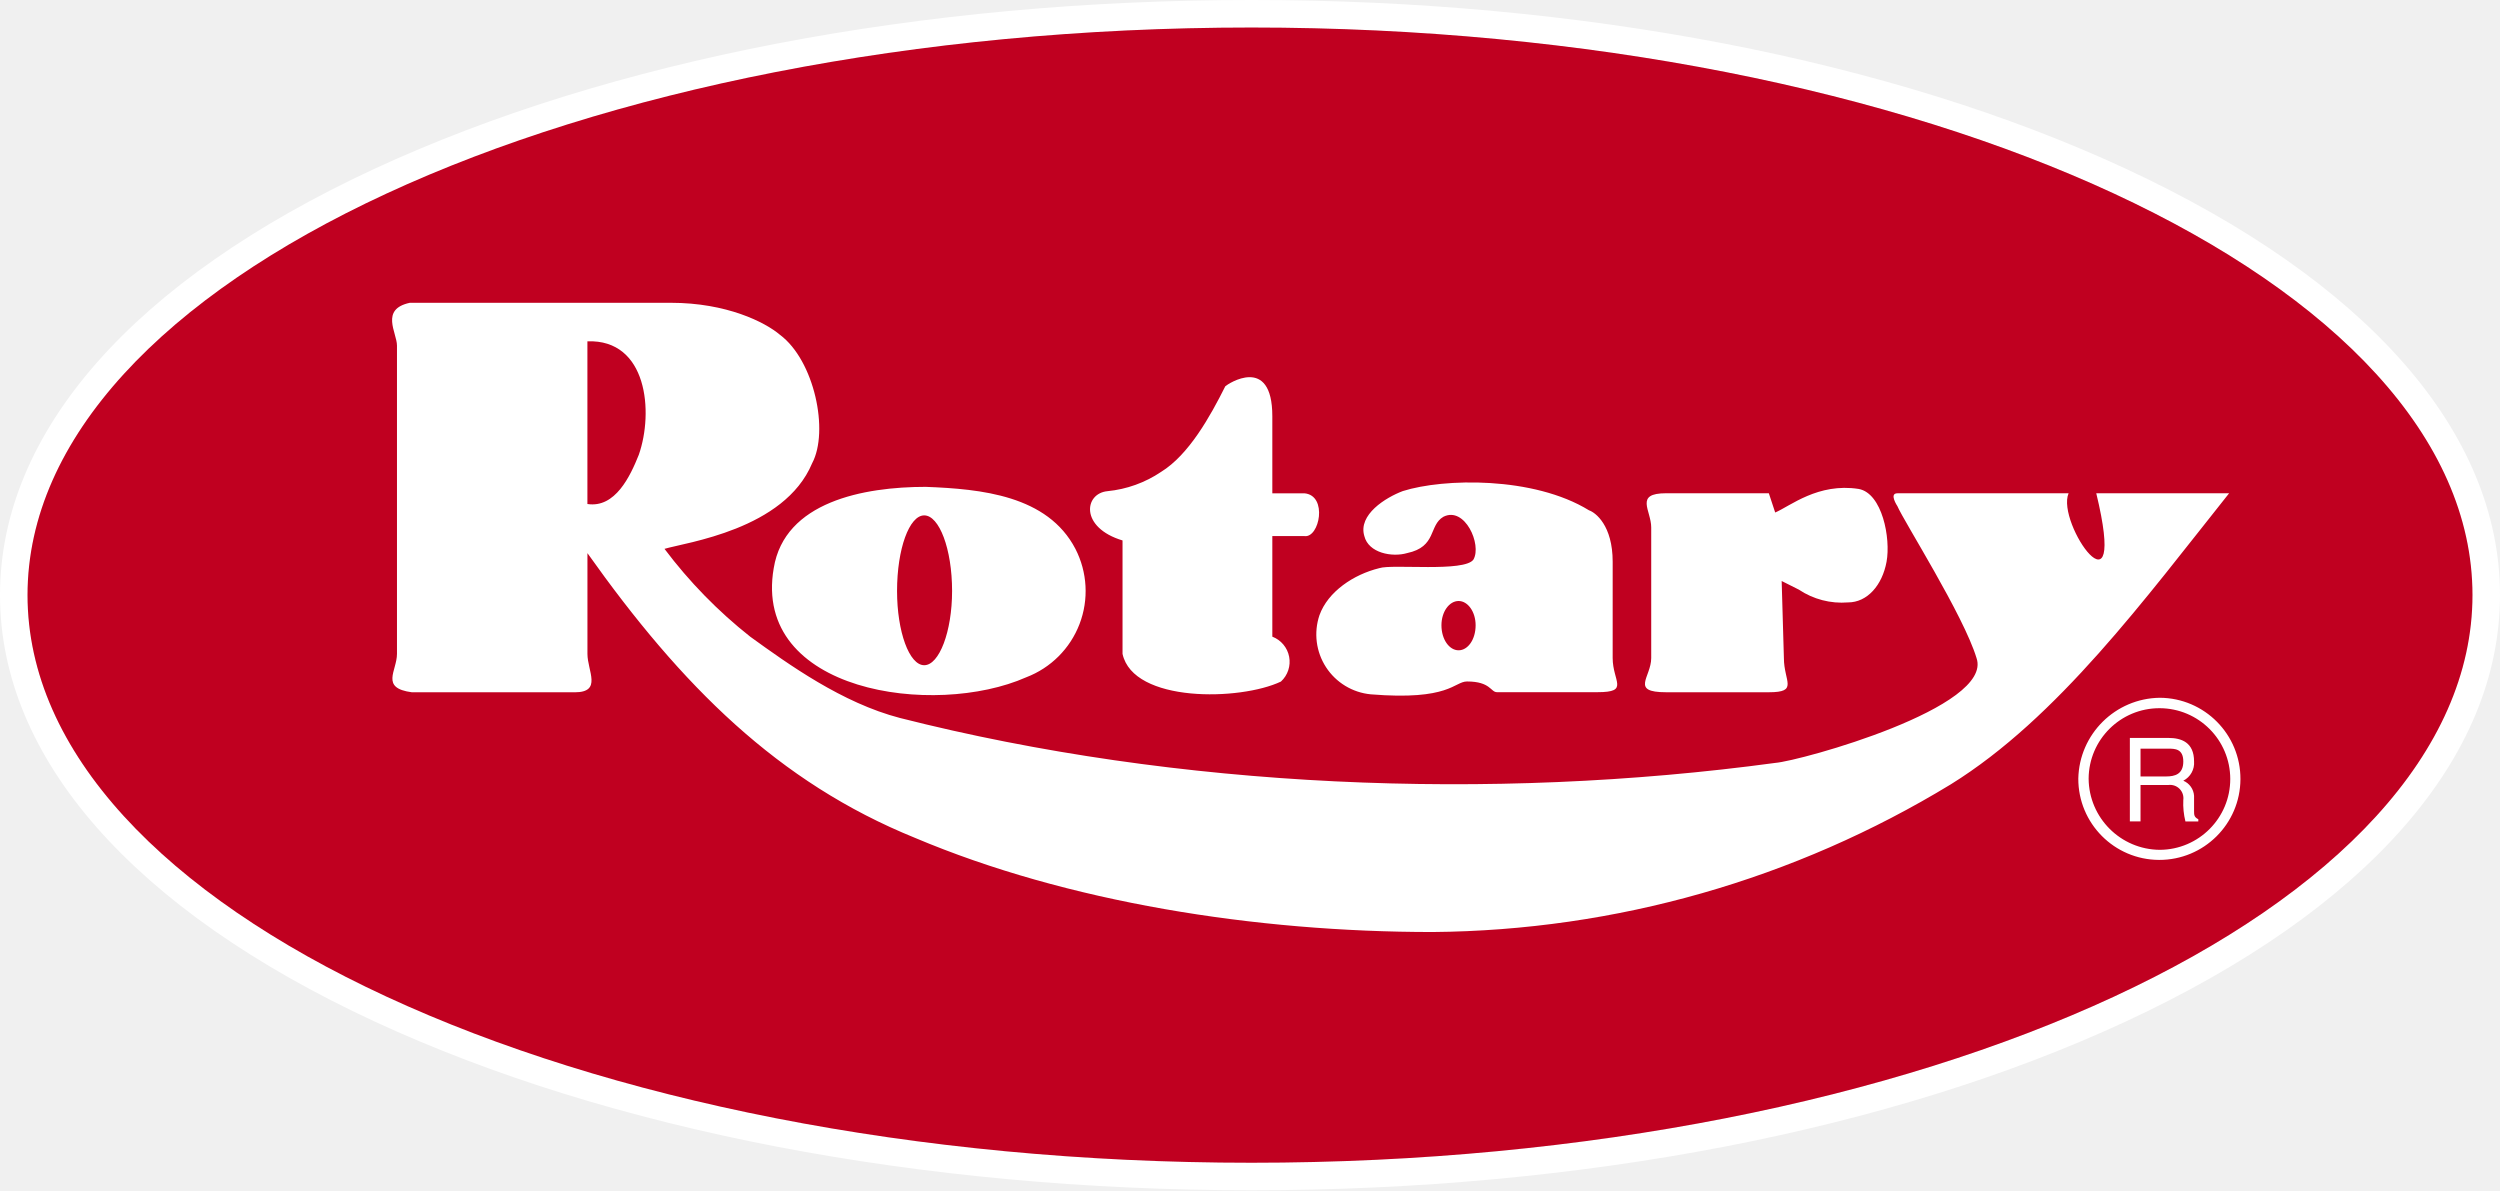
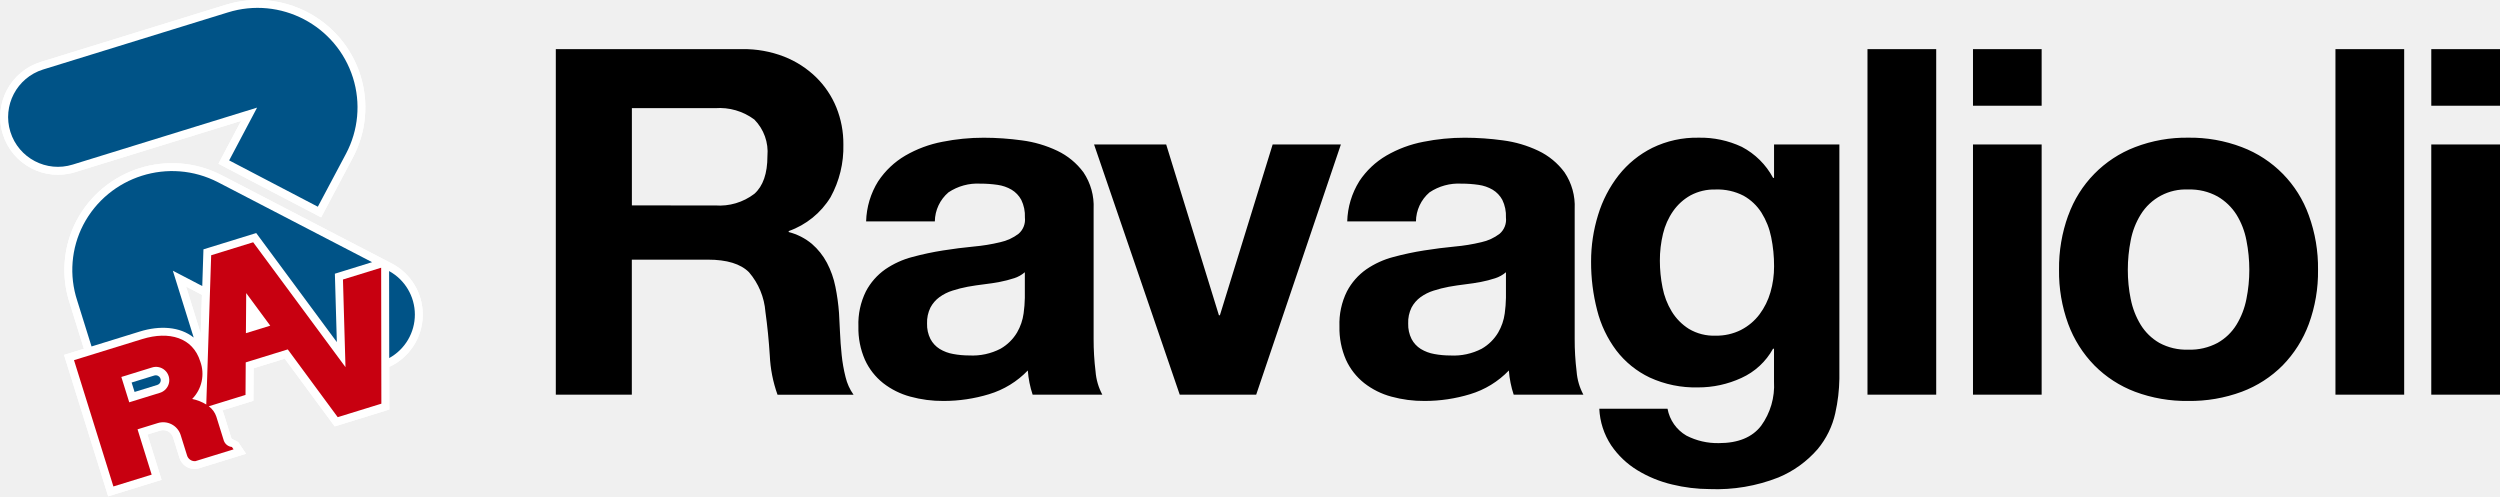
- <svg xmlns="http://www.w3.org/2000/svg" width="207.689" height="98.882" data-name="Raggruppa 11110">
+ <svg xmlns="http://www.w3.org/2000/svg" width="305.857" height="60.728">
  <defs>
    <clipPath id="a">
-       <path fill="none" d="M0 0h207.689v98.882H0z" data-name="Rettangolo 4613" />
+       <path fill="none" d="M0 0h305.857v60.728H0z" data-name="Rettangolo 3" />
    </clipPath>
  </defs>
-   <g clip-path="url(#a)" data-name="Raggruppa 11109">
-     <path fill="#fff" d="M176.583 14.01C157.113 4.975 131.325 0 103.969 0 76.51 0 50.646 4.975 31.142 14.009 11.06 23.31 0 35.892 0 49.436s11.06 26.133 31.142 35.436c19.5 9.035 45.367 14.01 72.827 14.01 27.357 0 53.145-4.976 72.614-14.011 20.059-9.308 31.105-21.893 31.105-35.435s-11.046-26.12-31.106-35.426M103.969 96.6C47.9 96.6 2.287 75.519 2.287 49.436S47.9 2.287 103.969 2.287C159.8 2.287 205.4 23.363 205.4 49.436S159.8 96.6 103.969 96.6" data-name="Tracciato 2325" />
-     <path fill="#c00020" d="M103.969 2.287C47.903 2.287 2.287 23.363 2.287 49.436s45.616 47.159 101.682 47.159c55.827 0 101.433-21.076 101.433-47.159S159.797 2.287 103.969 2.287" data-name="Tracciato 2326" />
-     <path fill="#fff" d="M177.826 62.196h2.312c.529 0 1.241 0 1.241 1.066s-.713 1.242-1.423 1.242h-2.13Zm0 3.018h2.312a1.109 1.109 0 0 1 1.241 1.25 6.113 6.113 0 0 0 .177 1.779h1.07v-.184c-.353-.178-.353-.356-.353-.707v-1.244a1.46 1.46 0 0 0-.893-1.25 1.655 1.655 0 0 0 .893-1.6c0-1.6-1.067-1.954-2.134-1.954h-3.2v6.936h.886Zm-4.312-.53a5.883 5.883 0 1 1 5.911 5.916 5.958 5.958 0 0 1-5.911-5.916m-.858 0a6.735 6.735 0 1 0 6.77-6.716 6.861 6.861 0 0 0-6.77 6.716M76.78 42.816c1.245 0 2.315 2.781 2.315 6.28 0 3.378-1.07 6.167-2.315 6.167s-2.257-2.79-2.257-6.167c0-3.5 1.018-6.28 2.257-6.28m.12-2.37c-5.162 0-11.73 1.241-12.623 6.76-1.777 10.3 13.336 12.441 20.977 9.06a7.666 7.666 0 0 0 4.087-10.669c-2.313-4.441-7.82-4.976-12.441-5.151m44.274 9.482c.766 0 1.414.893 1.414 2.015 0 1.188-.647 2.081-1.414 2.081s-1.425-.893-1.425-2.081c0-1.122.65-2.015 1.425-2.015m12.8-3.26c0-3.018-1.427-4.091-1.965-4.273-4.617-2.838-12.091-2.667-15.467-1.6-1.427.536-3.733 1.963-3.2 3.737.349 1.418 2.315 1.779 3.549 1.418 2.494-.525 1.781-2.3 3.024-3.021 1.779-.888 3.2 2.313 2.495 3.551-.716 1.075-6.753.357-7.827.721-2.132.522-4.267 1.949-4.969 3.91a5 5 0 0 0 4.262 6.571c6.574.538 6.927-1.068 8-1.068 1.958 0 1.958.889 2.481.889h8.369c2.67 0 1.247-.889 1.247-2.842Zm15.465 2.315a6.421 6.421 0 0 0 4.088 1.063c1.6 0 2.842-1.427 3.2-3.378s-.359-5.687-2.311-6.048c-3.383-.529-5.691 1.425-6.941 1.957l-.529-1.6h-8.53c-2.661 0-1.24 1.415-1.24 2.842v10.848c0 1.6-1.776 2.842 1.24 2.842h8.534c2.492 0 1.248-.889 1.248-2.842l-.185-6.4Zm-43.74-14.405c0-5.153-3.726-2.668-3.908-2.486-1.245 2.486-3.022 5.689-5.336 7.112a9.655 9.655 0 0 1-4.447 1.6c-1.946.182-2.31 3.024 1.247 4.094v9.423c.889 4.08 9.777 3.908 13.16 2.3a2.233 2.233 0 0 0-.716-3.73v-8.355h2.668c1.254.177 1.956-3.379 0-3.554h-2.668Zm-56.9-.539v-5.684c4.978-.182 5.515 5.869 4.27 9.426-.711 1.777-1.956 4.444-4.27 4.09Zm6.4 11.558c1.784-.534 9.966-1.594 12.267-7.107 1.427-2.674.186-8.539-2.663-10.67-1.245-1.061-4.448-2.665-9.063-2.665H34.046c-2.494.534-1.067 2.493-1.067 3.554v25.612c0 1.418-1.427 2.839 1.245 3.192h13.518c2.312 0 1.06-1.774 1.06-3.192v-8.367c7.824 11.028 15.824 19.028 27.205 23.649 12.626 5.339 28.273 7.825 43.02 7.825a84.085 84.085 0 0 0 43.041-12.271c8.888-5.511 16.172-15.465 23.115-24.176h-11.034c2.668 11.023-3.373 2.485-2.3 0h-14.223c-.715 0 0 1.065 0 1.065.523 1.24 5.5 9.07 6.575 12.621 1.427 4.094-14.577 8.537-16.72 8.712-23.637 3.2-49.6 2.132-72.714-3.732-4.8-1.25-9.243-4.442-12.445-6.757a39.7 39.7 0 0 1-7.118-7.293" data-name="Tracciato 2327" />
+   <g clip-path="url(#a)" data-name="Logo RAV">
+     <path d="M87.49 25.134a7.029 7.029 0 0 0 4.8-1.421q1.6-1.422 1.6-4.619a5.636 5.636 0 0 0-1.6-4.469 7.136 7.136 0 0 0-4.8-1.392H77.306v11.9Zm3.316-19.125a13.655 13.655 0 0 1 5.123.917 11.812 11.812 0 0 1 3.907 2.517 10.949 10.949 0 0 1 2.486 3.7 11.856 11.856 0 0 1 .859 4.531 12.716 12.716 0 0 1-1.569 6.453 9.853 9.853 0 0 1-5.121 4.144v.118a7.216 7.216 0 0 1 2.843 1.452 8.019 8.019 0 0 1 1.834 2.307 10.8 10.8 0 0 1 1.037 2.932 25.619 25.619 0 0 1 .442 3.2q.059 1.008.12 2.368c.037.909.108 1.836.205 2.782a18.739 18.739 0 0 0 .475 2.7 6.163 6.163 0 0 0 .977 2.16h-9.3a16.391 16.391 0 0 1-.946-4.8q-.177-2.783-.533-5.329a8.422 8.422 0 0 0-2.012-4.856q-1.541-1.54-5.034-1.539h-9.3v16.518h-9.3V6.009Zm16.637 16.164a10.1 10.1 0 0 1 3.316-3.137 14.384 14.384 0 0 1 4.53-1.687 25.732 25.732 0 0 1 5.063-.5 34.531 34.531 0 0 1 4.679.326 14.356 14.356 0 0 1 4.322 1.272 8.547 8.547 0 0 1 3.2 2.635 7.372 7.372 0 0 1 1.243 4.471v15.924a32.039 32.039 0 0 0 .237 3.967 7.16 7.16 0 0 0 .828 2.841h-8.526a11.844 11.844 0 0 1-.384-1.45 12.5 12.5 0 0 1-.207-1.509 10.946 10.946 0 0 1-4.737 2.9 19.03 19.03 0 0 1-5.565.828 14.961 14.961 0 0 1-4.086-.533 9.353 9.353 0 0 1-3.316-1.656 7.721 7.721 0 0 1-2.22-2.843 9.607 9.607 0 0 1-.8-4.086 8.921 8.921 0 0 1 .919-4.293 7.648 7.648 0 0 1 2.367-2.693 10.6 10.6 0 0 1 3.316-1.511 35.623 35.623 0 0 1 3.76-.8q1.9-.3 3.731-.475a22.17 22.17 0 0 0 3.256-.531 5.67 5.67 0 0 0 2.251-1.037 2.28 2.28 0 0 0 .77-1.984 4.476 4.476 0 0 0-.444-2.16 3.257 3.257 0 0 0-1.185-1.243 4.671 4.671 0 0 0-1.718-.593 14.187 14.187 0 0 0-2.1-.148 6.373 6.373 0 0 0-3.907 1.067 4.754 4.754 0 0 0-1.665 3.549h-8.408a9.785 9.785 0 0 1 1.48-4.916m16.61 11.873a13.762 13.762 0 0 1-1.718.444q-.918.177-1.924.295c-.672.081-1.343.179-2.013.3a15.018 15.018 0 0 0-1.865.473 5.527 5.527 0 0 0-1.6.8 3.782 3.782 0 0 0-1.1 1.272 4.1 4.1 0 0 0-.415 1.955 3.96 3.96 0 0 0 .415 1.894 3.175 3.175 0 0 0 1.127 1.214 4.713 4.713 0 0 0 1.656.62 10.6 10.6 0 0 0 1.954.179 7.445 7.445 0 0 0 3.849-.828 5.559 5.559 0 0 0 2.013-1.984 6.334 6.334 0 0 0 .8-2.34 15.87 15.87 0 0 0 .15-1.894v-3.136a3.8 3.8 0 0 1-1.332.741m20.282 14.238-10.481-30.61h8.823l6.453 20.9h.118l6.455-20.9h8.347l-10.361 30.61Zm21.966-26.112a10.075 10.075 0 0 1 3.316-3.137 14.388 14.388 0 0 1 4.53-1.687 25.724 25.724 0 0 1 5.063-.5 34.481 34.481 0 0 1 4.677.326 14.325 14.325 0 0 1 4.322 1.272 8.518 8.518 0 0 1 3.2 2.635 7.356 7.356 0 0 1 1.245 4.471v15.925a31.654 31.654 0 0 0 .236 3.967 7.127 7.127 0 0 0 .828 2.841h-8.526a11.8 11.8 0 0 1-.384-1.45 11.965 11.965 0 0 1-.207-1.509 10.946 10.946 0 0 1-4.737 2.9 19.029 19.029 0 0 1-5.565.828 14.958 14.958 0 0 1-4.086-.533 9.335 9.335 0 0 1-3.316-1.656 7.727 7.727 0 0 1-2.222-2.843 9.645 9.645 0 0 1-.8-4.086 8.9 8.9 0 0 1 .919-4.293 7.652 7.652 0 0 1 2.368-2.693 10.607 10.607 0 0 1 3.316-1.511 35.626 35.626 0 0 1 3.76-.8q1.9-.3 3.731-.475a22.178 22.178 0 0 0 3.256-.531 5.67 5.67 0 0 0 2.252-1.037 2.272 2.272 0 0 0 .767-1.984 4.478 4.478 0 0 0-.442-2.16 3.271 3.271 0 0 0-1.185-1.243 4.674 4.674 0 0 0-1.718-.593 14.2 14.2 0 0 0-2.1-.148 6.371 6.371 0 0 0-3.907 1.067 4.752 4.752 0 0 0-1.658 3.553h-8.408a9.786 9.786 0 0 1 1.479-4.916m16.61 11.873a13.783 13.783 0 0 1-1.718.444q-.919.177-1.926.295a35.3 35.3 0 0 0-2.013.3 15.2 15.2 0 0 0-1.865.473 5.539 5.539 0 0 0-1.6.8 3.777 3.777 0 0 0-1.1 1.272 4.1 4.1 0 0 0-.409 1.955 3.96 3.96 0 0 0 .415 1.894 3.187 3.187 0 0 0 1.125 1.214 4.744 4.744 0 0 0 1.658.62 10.576 10.576 0 0 0 1.954.179 7.446 7.446 0 0 0 3.849-.828 5.565 5.565 0 0 0 2.013-1.984 6.335 6.335 0 0 0 .8-2.34 16.206 16.206 0 0 0 .147-1.894v-3.14a3.782 3.782 0 0 1-1.33.741m30.108 6.306a6.6 6.6 0 0 0 2.249-1.9 8.4 8.4 0 0 0 1.332-2.693 11.149 11.149 0 0 0 .444-3.169 17.381 17.381 0 0 0-.355-3.581 8.954 8.954 0 0 0-1.185-2.99 6.155 6.155 0 0 0-2.191-2.073 6.919 6.919 0 0 0-3.433-.762 6.14 6.14 0 0 0-3.048.712 6.412 6.412 0 0 0-2.133 1.924 8.142 8.142 0 0 0-1.243 2.782 13.737 13.737 0 0 0-.384 3.287 16.647 16.647 0 0 0 .326 3.287 8.827 8.827 0 0 0 1.125 2.93 6.548 6.548 0 0 0 2.1 2.131 5.941 5.941 0 0 0 3.256.83 6.7 6.7 0 0 0 3.139-.71m11.516 10.184a10.4 10.4 0 0 1-2.162 4.411 12.9 12.9 0 0 1-4.8 3.463 20.667 20.667 0 0 1-8.408 1.421 19.694 19.694 0 0 1-4.59-.562 14.617 14.617 0 0 1-4.262-1.747 10.469 10.469 0 0 1-3.2-3.048 8.829 8.829 0 0 1-1.45-4.471h8.348a4.8 4.8 0 0 0 2.309 3.287 8.313 8.313 0 0 0 3.967.917q3.551 0 5.181-2.131a8.364 8.364 0 0 0 1.569-5.389v-4.03h-.118a8.333 8.333 0 0 1-3.878 3.581 12.569 12.569 0 0 1-5.3 1.154 13.347 13.347 0 0 1-5.917-1.213 11.21 11.21 0 0 1-4.086-3.316 13.85 13.85 0 0 1-2.339-4.914 23.274 23.274 0 0 1-.741-5.951 19.085 19.085 0 0 1 .859-5.715 14.936 14.936 0 0 1 2.517-4.853 12.161 12.161 0 0 1 4.115-3.347 12.369 12.369 0 0 1 5.655-1.243 11.842 11.842 0 0 1 5.3 1.125 9.158 9.158 0 0 1 3.82 3.791h.118v-4.087h7.993v28.658a20.591 20.591 0 0 1-.5 4.2m12.346-2.248h-8.408V6.007h8.408Zm4.5-42.276h8.4v6.928h-8.4Zm8.4 42.276h-8.4V17.672h8.4Zm10.9-11.692a9.561 9.561 0 0 0 1.214 3.137 6.457 6.457 0 0 0 2.28 2.22 6.941 6.941 0 0 0 3.552.83 7.106 7.106 0 0 0 3.581-.83 6.389 6.389 0 0 0 2.309-2.22 9.528 9.528 0 0 0 1.214-3.137 17.97 17.97 0 0 0 .357-3.583 18.393 18.393 0 0 0-.357-3.61 9.218 9.218 0 0 0-1.214-3.14 6.75 6.75 0 0 0-2.309-2.22 6.936 6.936 0 0 0-3.583-.855 6.471 6.471 0 0 0-5.833 3.079 9.25 9.25 0 0 0-1.214 3.14 18.36 18.36 0 0 0-.355 3.61 17.938 17.938 0 0 0 .355 3.583m-7.637-10.248a14 14 0 0 1 8.171-8.35 17.475 17.475 0 0 1 6.513-1.154 17.707 17.707 0 0 1 6.542 1.154 13.933 13.933 0 0 1 8.2 8.35 18.761 18.761 0 0 1 1.127 6.66 18.512 18.512 0 0 1-1.127 6.632 14.369 14.369 0 0 1-3.2 5.063 13.923 13.923 0 0 1-5.005 3.226 18.143 18.143 0 0 1-6.542 1.125 17.9 17.9 0 0 1-6.513-1.125 13.96 13.96 0 0 1-4.974-3.226 14.344 14.344 0 0 1-3.2-5.063 18.558 18.558 0 0 1-1.125-6.632 18.808 18.808 0 0 1 1.125-6.66m41.101 21.936h-8.408V6.007h8.408Zm3.316-42.276h8.408v6.928h-8.408Zm8.407 42.276h-8.408V17.672h8.408Z" data-name="Tracciato 14" />
+     <path fill="#fff" d="m39.29 26.595-12.565-6.563 2.775-5.246-20.306 6.273A7.061 7.061 0 1 1 4.98 7.58L27.572.6A13.205 13.205 0 0 1 44.1 9.229a13.064 13.064 0 0 1-.917 10.026Zm-14.583 9.474-1.942-1.013 1.787 5.733ZM9.325 27.06a13.235 13.235 0 0 1 17.8-5.619L47.9 32.22a7.049 7.049 0 0 1-.28 12.672l.009 5.21-6.681 2.065-6.111-8.29-3.808 1.177L31 49.032l-3.8 1.174a3.185 3.185 0 0 1 .191.473l.917 2.94a.727.727 0 0 0 .083.079c.035.027.759.4.759.4l.95 1.415-5.918 1.828a1.934 1.934 0 0 1-2.243-1.384l-.772-2.476a1.272 1.272 0 0 0-1.606-.791l-1.521.471 1.728 5.542-6.534 2.019-5.4-17.3 2.43-.751-1.744-5.606a12.987 12.987 0 0 1 .805-10.005" data-name="Tracciato 15" />
+     <path fill="#fff" d="m30.063 44.336-.027 3.98-4.494 1.388a2.574 2.574 0 0 1 .924 1.266l.927 2.971a1.177 1.177 0 0 0 .979.743l.2.293-4.671 1.442a.987.987 0 0 1-1.031-.745l-.775-2.478a2.243 2.243 0 0 0-2.818-1.428l-2.45.757 1.728 5.544-4.681 1.446-4.82-15.452 8.352-2.581c3.293-1.017 6.183-.183 7.094 2.739a4.381 4.381 0 0 1-.99 4.588 5.428 5.428 0 0 1 1.726.679l.6-18.26 5.138-1.588 11.294 15.277-.309-10.721 4.673-1.444.025 16.635-5.339 1.65-6.111-8.29Zm3-4.492-2.942-3.988-.035 4.907Zm-17.251 9.375 3.727-1.152a1.624 1.624 0 1 0-.967-3.1l-3.727 1.152Z" data-name="Tracciato 16" />
+     <path fill="#fff" d="M9.446 36.776a12.027 12.027 0 0 1 .739-9.267 12.265 12.265 0 0 1 16.5-5.206l18.836 9.773-4.552 1.41.241 8.366-9.863-13.34-6.457 1.994-.145 4.49-3.6-1.878 2.552 8.18c-1.683-1.351-4.15-1.492-6.576-.743l-5.922 1.832Zm38.157-3.614a6.076 6.076 0 0 1 .015 10.645Zm-31.5 13.637 2.774-.857a.608.608 0 0 1 .463.043.6.6 0 0 1-.1 1.11l-2.776.857Zm26.232-28a12.1 12.1 0 0 0 .849-9.284 12.239 12.239 0 0 0-15.325-7.99L5.266 8.505a6.091 6.091 0 1 0 3.64 11.626l22.547-6.965-3.416 6.457 10.848 5.667Z" data-name="Tracciato 17" />
+     <path fill="#fff" d="m39.29 26.595-12.565-6.563 2.775-5.246-20.306 6.273A7.061 7.061 0 1 1 4.98 7.58L27.572.6A13.205 13.205 0 0 1 44.1 9.229a13.064 13.064 0 0 1-.917 10.026Zm-14.583 9.474-1.942-1.013 1.787 5.733ZM9.325 27.06a13.235 13.235 0 0 1 17.8-5.619L47.9 32.22a7.049 7.049 0 0 1-.28 12.672l.009 5.21-6.681 2.065-6.111-8.29-3.808 1.177L31 49.032l-3.8 1.174a3.185 3.185 0 0 1 .191.473l.917 2.94a.727.727 0 0 0 .083.079c.035.027.759.4.759.4l.95 1.415-5.918 1.828a1.934 1.934 0 0 1-2.243-1.384l-.772-2.476a1.272 1.272 0 0 0-1.606-.791l-1.521.471 1.728 5.542-6.534 2.019-5.4-17.3 2.43-.751-1.744-5.606a12.987 12.987 0 0 1 .805-10.005" data-name="Tracciato 18" />
+     <path fill="#c80010" d="m30.063 44.336-.027 3.98-4.494 1.388a2.574 2.574 0 0 1 .924 1.266l.927 2.971a1.177 1.177 0 0 0 .979.743l.2.293-4.671 1.442a.987.987 0 0 1-1.031-.745l-.775-2.478a2.243 2.243 0 0 0-2.818-1.428l-2.45.757 1.728 5.544-4.681 1.446-4.82-15.452 8.352-2.581c3.293-1.017 6.183-.183 7.094 2.739a4.381 4.381 0 0 1-.99 4.588 5.428 5.428 0 0 1 1.726.679l.6-18.26 5.138-1.588 11.294 15.277-.309-10.721 4.673-1.444.025 16.635-5.339 1.65-6.111-8.29Zm3-4.492-2.942-3.988-.035 4.907Zm-17.251 9.375 3.727-1.152a1.624 1.624 0 1 0-.967-3.1l-3.727 1.152Z" data-name="Tracciato 19" />
+     <path fill="#005387" d="M9.446 36.776a12.027 12.027 0 0 1 .739-9.267 12.265 12.265 0 0 1 16.5-5.206l18.836 9.773-4.552 1.41.241 8.366-9.863-13.34-6.457 1.994-.145 4.49-3.6-1.878 2.552 8.18c-1.683-1.351-4.15-1.492-6.576-.743l-5.922 1.832Zm38.157-3.614a6.076 6.076 0 0 1 .015 10.645Zm-31.5 13.637 2.774-.857a.608.608 0 0 1 .463.043.6.6 0 0 1-.1 1.11l-2.776.857Zm26.232-28a12.1 12.1 0 0 0 .849-9.284 12.239 12.239 0 0 0-15.325-7.99L5.266 8.505a6.091 6.091 0 1 0 3.64 11.626l22.547-6.965-3.416 6.457 10.848 5.667Z" data-name="Tracciato 20" />
  </g>
</svg>
